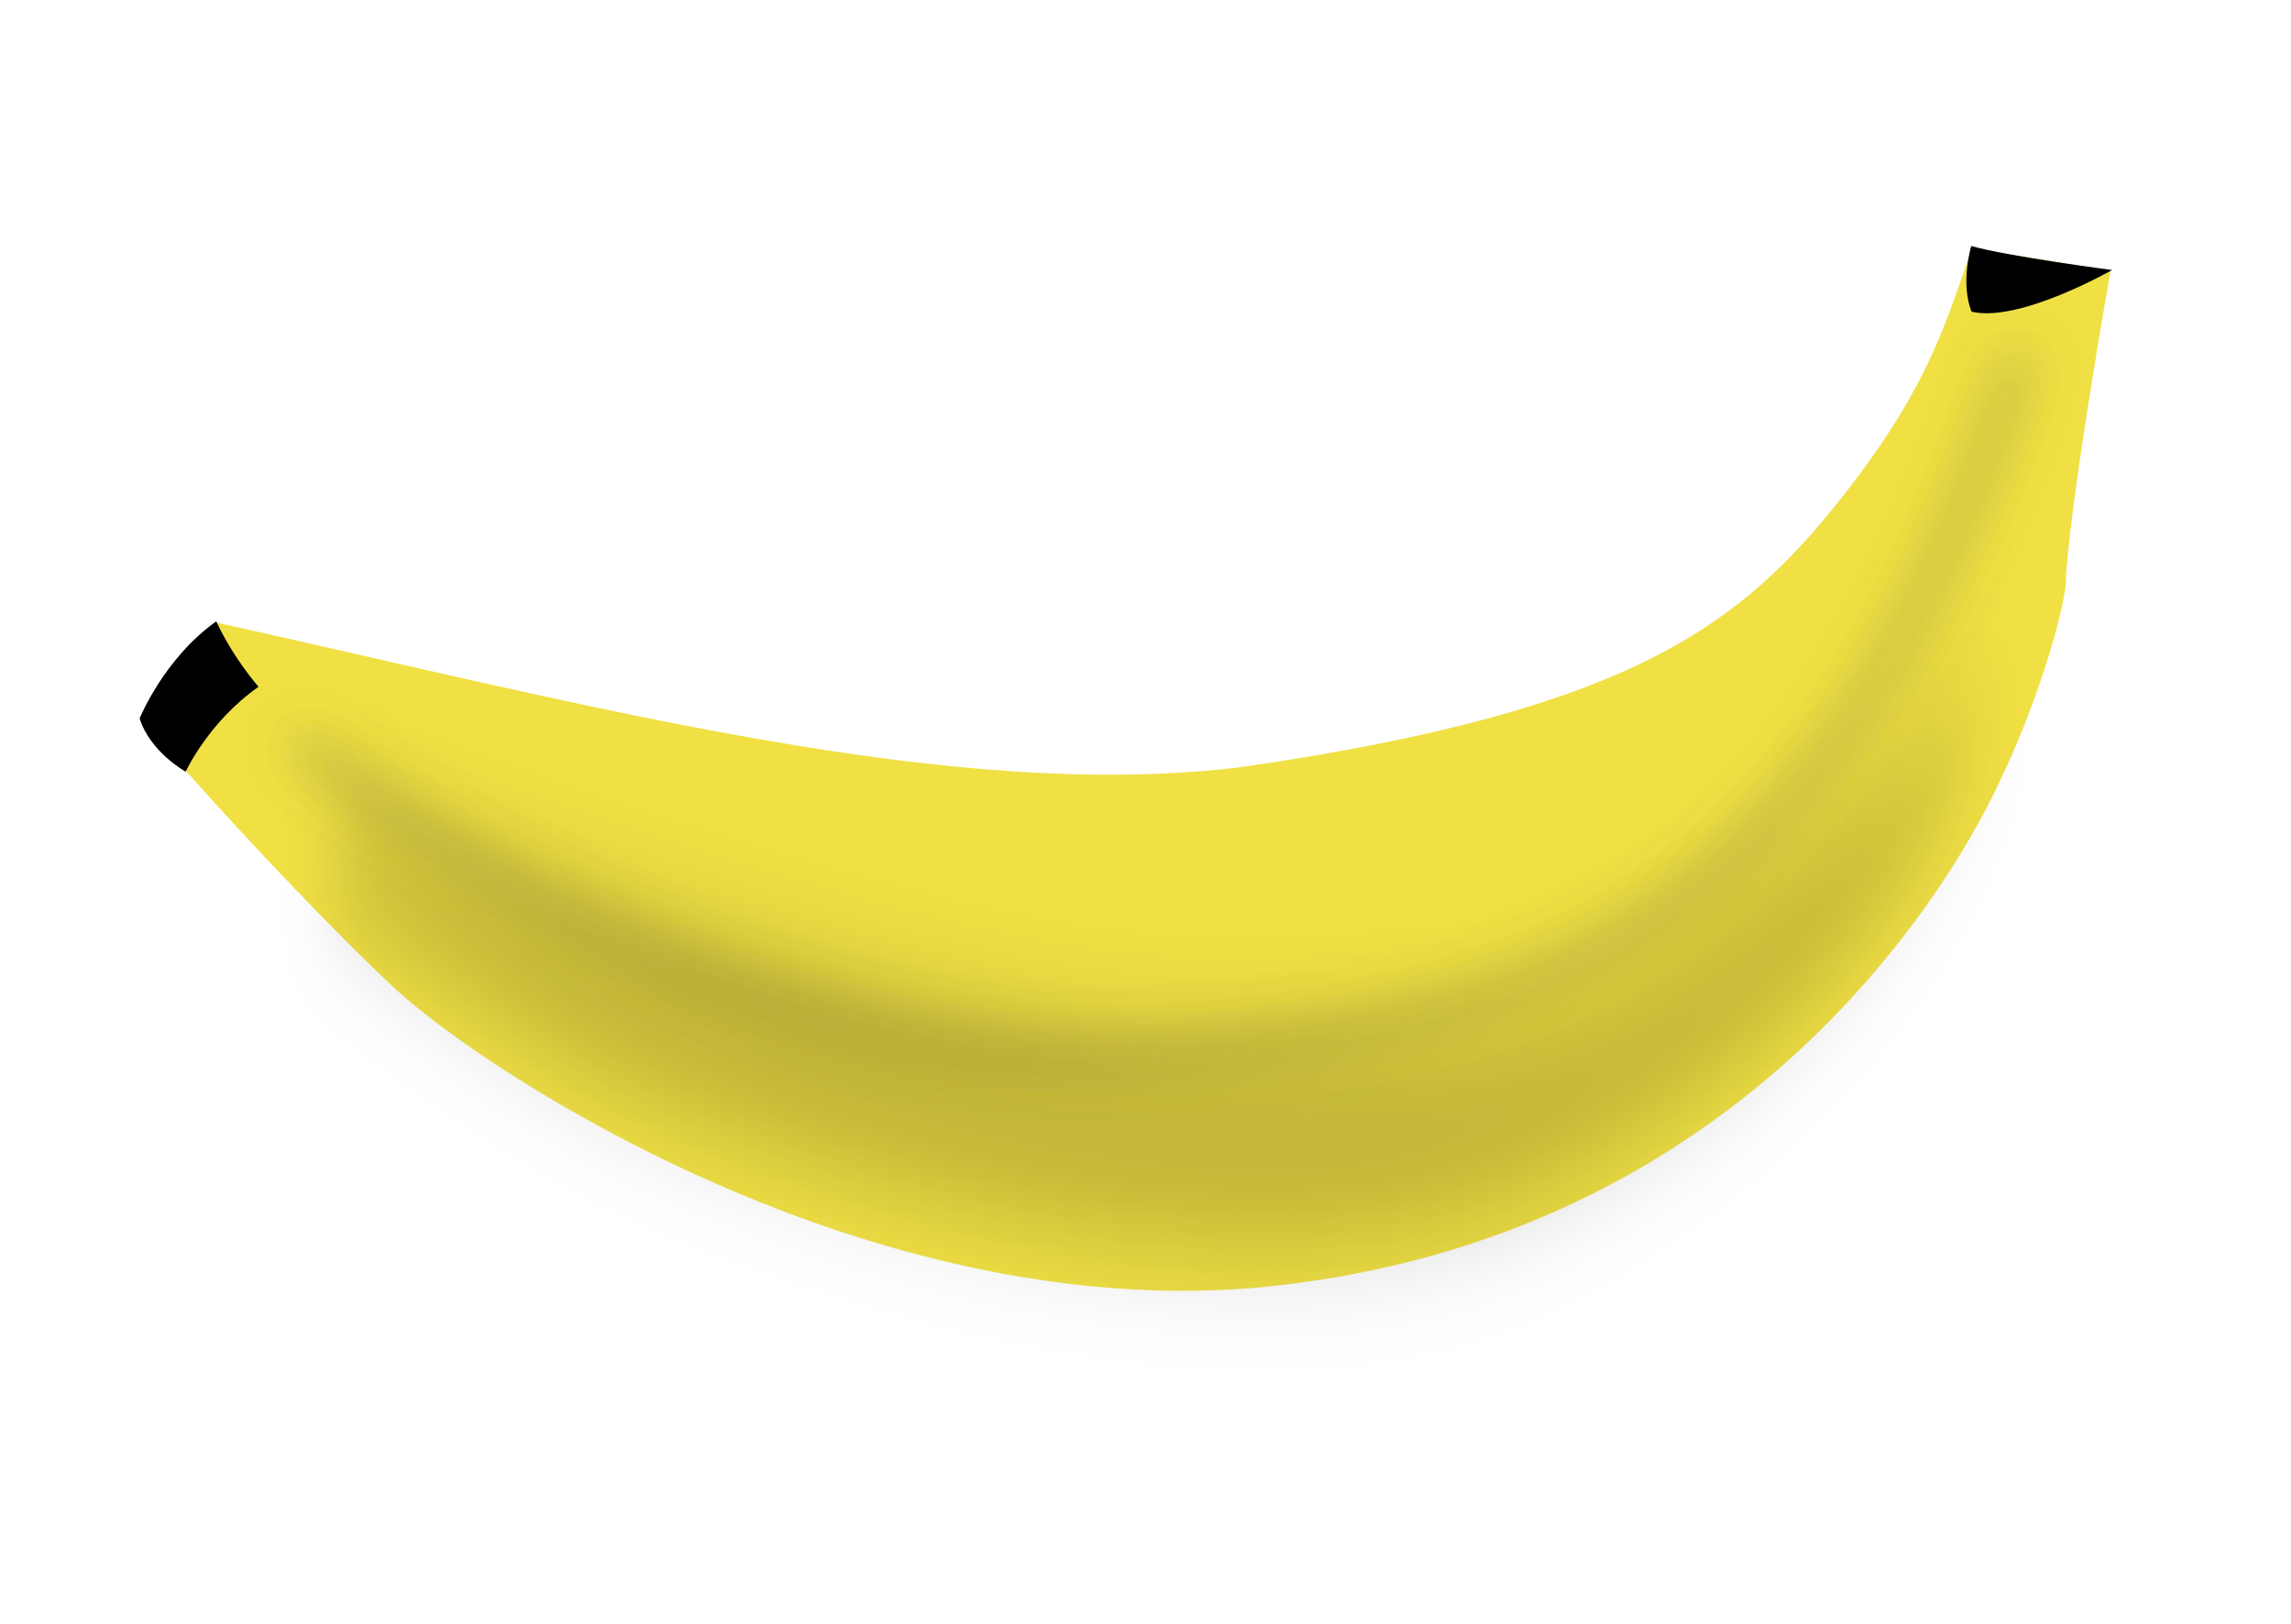
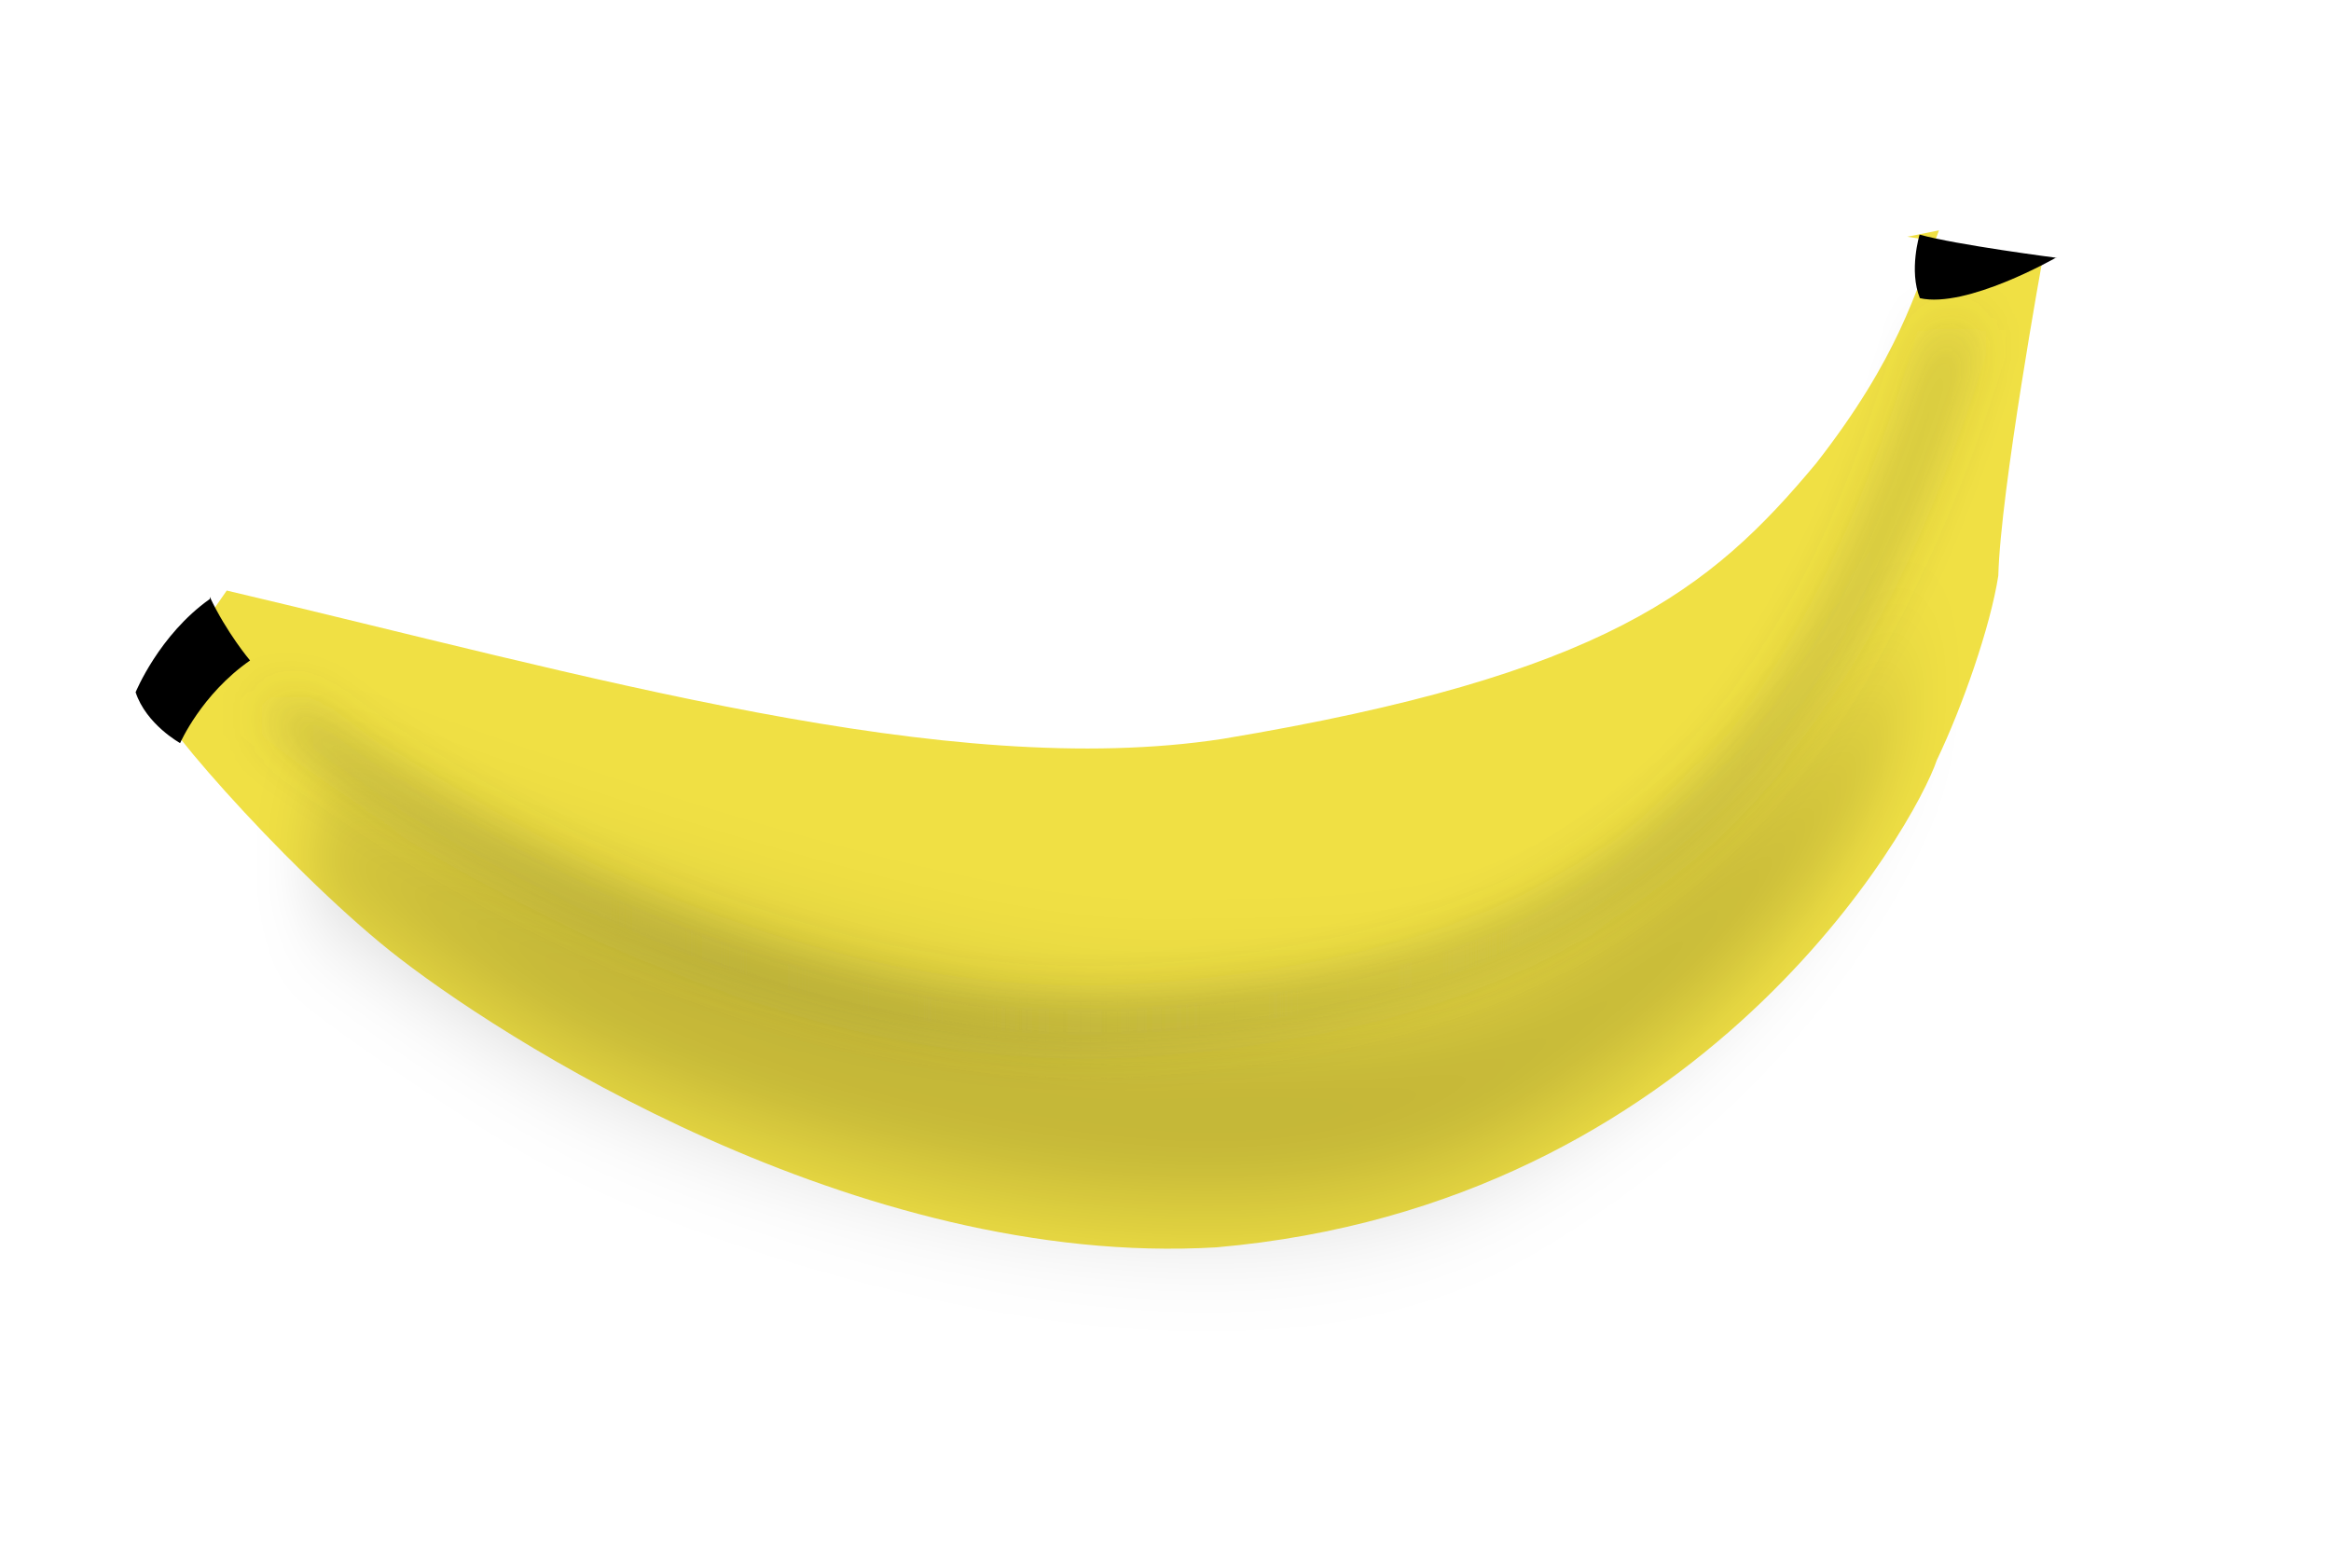
- <svg xmlns="http://www.w3.org/2000/svg" height="744" width="1050" version="1.1">
+ <svg xmlns="http://www.w3.org/2000/svg" height="740" width="1100" version="1.1">
  <defs>
    <filter id="filter4151" height="1.218" width="1.139" y="-0.109" x="-0.07">
      <feGaussianBlur stdDeviation="14.654" />
    </filter>
    <filter id="filter4110">
      <feGaussianBlur stdDeviation="12.55" />
    </filter>
  </defs>
  <g transform="translate(0,-308.2677)">
-     <path fill="#f0e044" d="m903,422,64.3,10.3s-20,113-20.6,145c-3.65,23.7-17.2,62.1-29.4,87.3-18,40-113,214-344,234-176,14-347-96-392-137-46-43-116-121-115-123,4.8-12,33.1-45,33.1-45,171,38,338,83,471,66,178-26,228-65,275-125,39.5-50.3,46.9-80.6,58.3-112z" />
-     <path fill="#000" d="m99.1,593c7.99,17.2,19.4,30,19.4,30-22.9,16-33.4,38.9-33.4,38.9s-16.2-8.84-21.1-24.4c0,0,11-27.3,35-44.4z" />
-     <path fill="#000" d="m968,432s-42.5,24.3-64.4,19.1c-5.28-13.2-0.141-30.1-0.141-30.1,16.8,4.78,64.5,11,64.5,11z" />
-     <path opacity="0.207" d="m754,203s13.3,101-83.8,215c-79.8,93.9-255,107-301,108-43.4,1.01-119-16.2-119-16.2l6.06-25.3s208-16.2,288-54.5c79.8-38.4,111-50.5,153-117,41.4-66.7,57.6-110,57.6-110z" transform="matrix(1.2584,0.6087348,-0.4375827,1.311418,53.21704,-107.3531)" filter="url(#filter4151)" fill="#000" />
-     <path stroke-linejoin="miter" style="marker-start:none;" d="m133,334s186,160,398,147c212-12.1,317-92.9,392-315" transform="matrix(0.9999453,-0.01045831,0.01045831,0.9999453,0.6383132,315.8107)" filter="url(#filter4110)" stroke="#686834" stroke-linecap="round" stroke-miterlimit="4" stroke-dasharray="none" stroke-width="5" fill="none" />
+     <path fill="#f0e044" d="m900,420,64,10s-20,110-21,150c-3.7,24-17,62-29,87-10,30-110,210-340,230-170,10-340-100-390-140s-120-120-110-120c5-10,33-50,33-50,170,40,340,90,470,70,180-30,230-70,280-130,39-50,47-81,58-110z" />
+     <path fill="#000" d="m99,590c8,17,19,30,19,30-23,16-33,39-33,39s-16-8.8-21-24c0,0,11-27,35-44z" />
+     <path fill="#000" d="m970,430s-42,24-64,19c-5.3-13-0.14-30-0.14-30,17,4.8,65,11,65,11z" />
+     <path opacity="0.207" d="m750,200s13,100-84,220c-80,94-260,110-300,110-43,1-120-16-120-16l6.1-25s210-16,290-55c80-38,110-51,150-120,41-67,58-110,58-110z" transform="matrix(1.2584,0.6087348,-0.4375827,1.311418,53.21704,-107.3531)" filter="url(#filter4151)" fill="#000" />
+     <path stroke-linejoin="miter" style="marker-start:none;" d="m130,330s190,160,400,150c210-12,320-93,390-320" transform="matrix(0.9999453,-0.01045831,0.01045831,0.9999453,0.6383132,315.8107)" filter="url(#filter4110)" stroke="#686834" stroke-linecap="round" stroke-miterlimit="4" stroke-dasharray="none" stroke-width="5" fill="none" />
  </g>
</svg>
